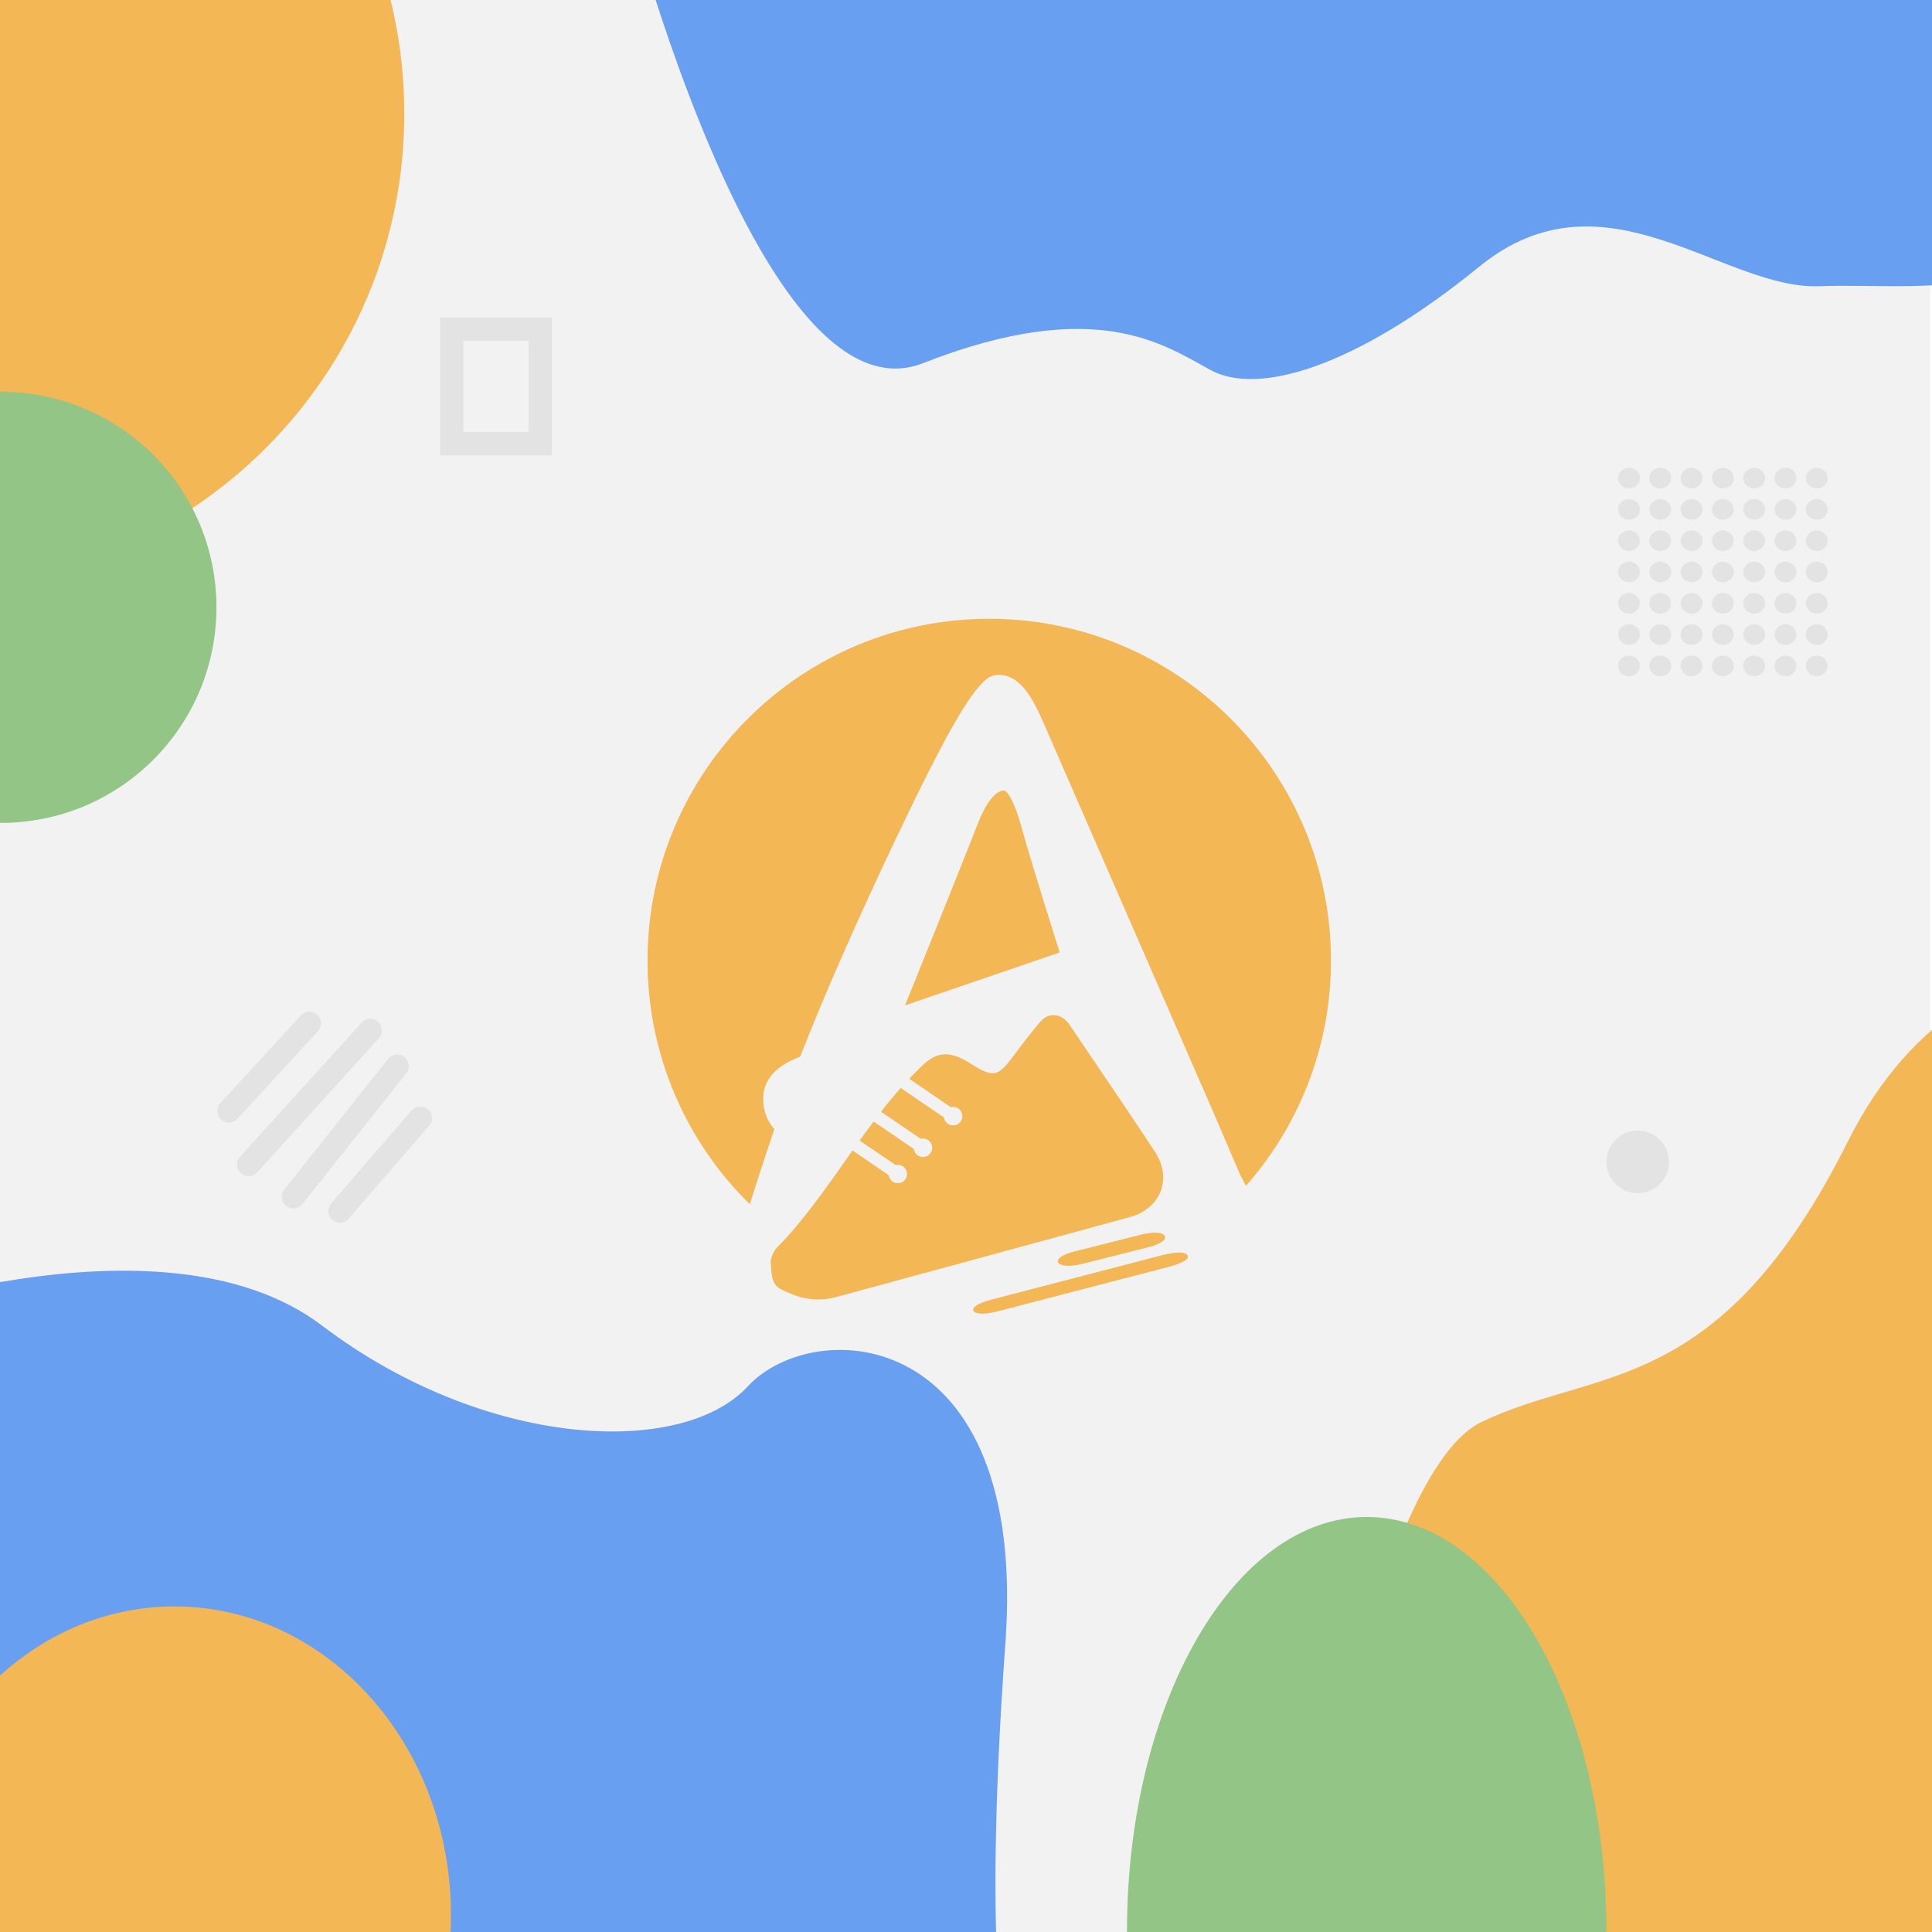
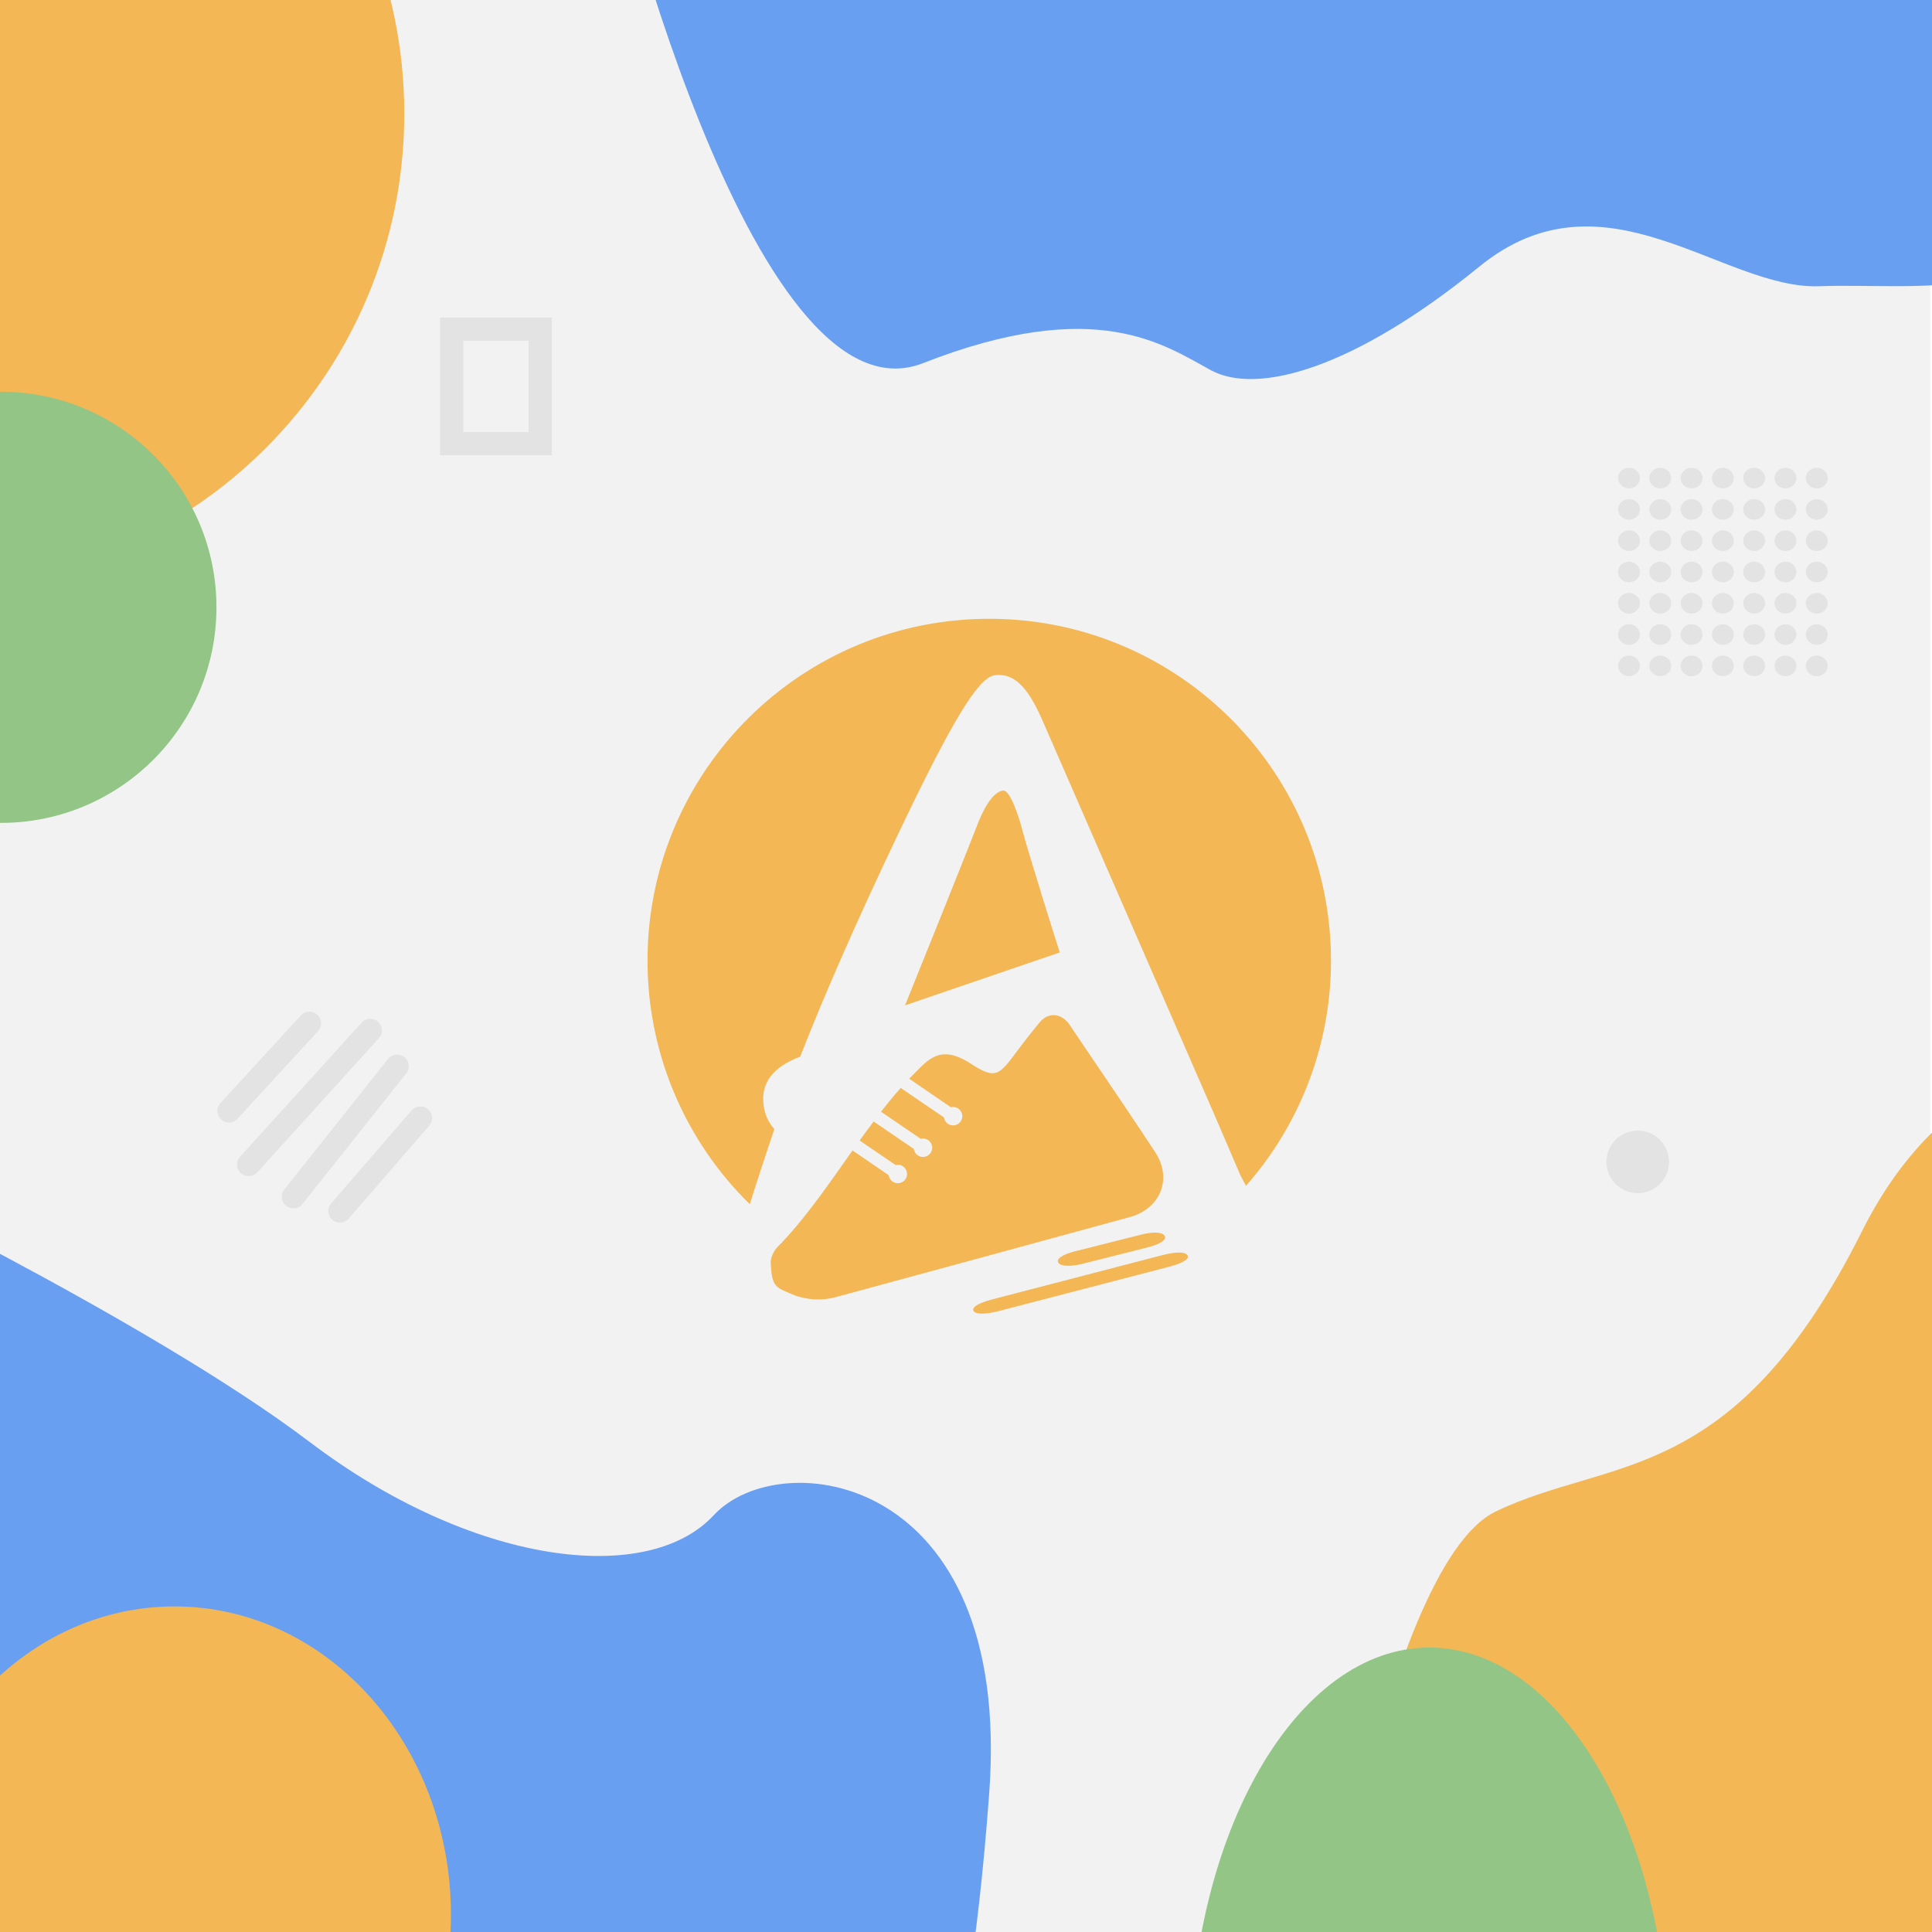
<svg xmlns="http://www.w3.org/2000/svg" viewBox="0 0 1080 1080">
  <defs>
    <style>.a{fill:#f2f2f2;}.b,.f{fill:none;stroke:#e3e3e3;stroke-width:13px;}.b{stroke-linecap:round;stroke-linejoin:round;}.c{fill:#f3b755;}.d{fill:#699ff1;}.e{fill:#93c586;}.f{stroke-miterlimit:10;}.g{fill:#e3e3e3;}</style>
  </defs>
  <rect class="a" width="1079" height="1080" />
  <line class="b" x1="222" y1="596" x2="164" y2="669" />
  <line class="b" x1="235" y1="625" x2="190" y2="677" />
-   <path class="c" d="M1255,540s-150-46-222,98S892,764,828,795s-108,309-102,344,373,345,373,345l338-50Z" />
+   <path class="c" d="M1263,590s-150-46-222,98S900,814,836,845s-108,309-102,344,373,345,373,345l338-50Z" />
  <path class="c" d="M744,533.41C742,427.94,655,344,549.51,345.94S360.11,434.92,362,540.4a190.34,190.34,0,0,0,57.16,132.77q5.51-17.76,13.72-42a24,24,0,0,1-6-13.23q-2.58-18.65,20.42-27.24,20.79-53.1,54.07-123c30.21-63.5,45.27-88.93,54.64-90.22,12.75-1.77,20.33,10.43,27.35,26.67l94.35,216.34,15.7,36.56q1.68,3.09,3.09,5.83A190.28,190.28,0,0,0,744,533.41Z" />
  <path class="c" d="M643.63,673.69c7.7-7.49,9.07-19.1,2.11-29.68-11-16.71-22.21-33.32-33.47-49.9-1.2-1.77-2.41-3.54-3.61-5.32Q603.32,580.94,598,573c-4.63-6.81-11.89-7.41-16.8-1.51-4.38,5.26-8.6,10.67-12.68,16.14-10.21,13.7-11.92,16-26.21,6.75-16.75-10.78-23.44-2.09-31.91,6.43L508.22,603l18.72,12.82,4.58,3.12a5.16,5.16,0,1,1-3.75,6.26,4,4,0,0,1-.11-.58l-8.84-6-15.31-10.45c-3.77,4.23-7.43,8.69-11,13.3l6.05,4.13,16.12,11a5.09,5.09,0,0,1,4.14.71,5.16,5.16,0,1,1-8,4.94l-20.34-13.88-2.14-1.43c-.71,1-1.46,2-2.19,3L484,632.77q-1.74,2.37-3.45,4.79l1.86,1.27,18.24,12.44a5.16,5.16,0,1,1-3.76,6.26c0-.2-.08-.39-.11-.59l-16.3-11.16-3.91-2.66c-11.79,16.66-23.41,33.68-36.31,48-1.8,2-3.63,3.92-5.49,5.8-2.27,2.3-4.13,6.19-3.94,9.32.8,13.46,2.35,13.34,14.08,18.11a40.83,40.83,0,0,0,9.59,1.94A38.11,38.11,0,0,0,467.57,725l25.2-6.84q69.45-18.84,138.83-37.81A27.48,27.48,0,0,0,643.63,673.69Z" />
  <path class="c" d="M600.52,699.59c-6.75,1.74-10.17,4.21-8.9,6.25s6.53,2.33,13.21.72c6.2-1.52,12.36-3.11,18.55-4.68,6.38-1.62,12.8-3.18,19.14-4.86,6.54-1.72,9.9-4.28,8.48-6.28s-6.42-2.24-12.79-.65Q619.31,694.79,600.52,699.59Z" />
  <path class="c" d="M649.67,701.65l-.39.1-94.57,24.61c-1.86.48-3.49,1-4.88,1.5-4.45,1.65-6.49,3.41-5.62,4.94,1.16,2,6.47,2.06,14.27.05q20-5.18,39.9-10.38l6.14-1.59,1.25-.33,47.28-12.3c8.29-2.14,12.13-4.55,10.71-6.59S657.3,699.72,649.67,701.65Z" />
  <path class="c" d="M589.12,533.55l3.29-1.13s-16.73-52.56-21.56-70.73c-1.07-4-6.11-20.4-10.21-19.77-6.3,1-11.47,11.86-14.16,18.78C536.49,486.43,505.92,562,505.92,562l5.64-1.93Z" />
  <path class="d" d="M339-100c0,7,80,341,177,303s135-10,161,4,80-1,150-58,136,13,190,11,132,12,141-56S1374-91,1374-91Z" />
  <circle class="c" cx="-38.5" cy="63.5" r="264.5" />
  <circle class="e" cx="0.5" cy="339.5" r="120.5" />
  <rect class="f" x="252.5" y="184" width="49.5" height="64" />
-   <path class="d" d="M-92,741s181-69,272,0,201,74,238,34,157-35,144,144,1,229,1,229l-806,47Z" />
-   <ellipse class="e" cx="764" cy="1079.5" rx="134" ry="231.5" />
+   <path class="d" d="M-102,649S82,737,173,806s189,81,226,41,167-24,154,155-43,223-43,223l-806,47Z" />
+   <ellipse class="e" cx="799" cy="1152.5" rx="134" ry="231.5" />
  <ellipse class="c" cx="97.53" cy="1070.5" rx="154.56" ry="172.5" />
  <line class="b" x1="173" y1="572" x2="128" y2="621" />
  <line class="b" x1="207" y1="576" x2="139" y2="651" />
  <circle class="g" cx="915.5" cy="649.5" r="17.5" />
  <ellipse class="g" cx="910.62" cy="267.27" rx="6.12" ry="5.77" />
  <ellipse class="g" cx="928.11" cy="267.27" rx="6.12" ry="5.77" />
  <ellipse class="g" cx="945.61" cy="267.27" rx="6.12" ry="5.77" />
  <ellipse class="g" cx="963.1" cy="267.27" rx="6.12" ry="5.77" />
  <ellipse class="g" cx="980.59" cy="267.27" rx="6.12" ry="5.77" />
  <ellipse class="g" cx="998.08" cy="267.27" rx="6.12" ry="5.77" />
  <ellipse class="g" cx="1015.58" cy="267.27" rx="6.12" ry="5.77" />
  <ellipse class="g" cx="910.62" cy="284.77" rx="6.12" ry="5.77" />
  <ellipse class="g" cx="928.11" cy="284.77" rx="6.12" ry="5.77" />
  <ellipse class="g" cx="945.61" cy="284.77" rx="6.12" ry="5.77" />
  <ellipse class="g" cx="963.1" cy="284.77" rx="6.12" ry="5.77" />
  <ellipse class="g" cx="980.59" cy="284.77" rx="6.12" ry="5.77" />
  <ellipse class="g" cx="998.08" cy="284.77" rx="6.12" ry="5.77" />
  <ellipse class="g" cx="1015.58" cy="284.77" rx="6.12" ry="5.77" />
  <ellipse class="g" cx="910.62" cy="302.26" rx="6.12" ry="5.77" />
  <ellipse class="g" cx="928.11" cy="302.26" rx="6.12" ry="5.77" />
  <ellipse class="g" cx="945.61" cy="302.26" rx="6.12" ry="5.77" />
  <ellipse class="g" cx="963.1" cy="302.26" rx="6.12" ry="5.77" />
  <ellipse class="g" cx="980.59" cy="302.26" rx="6.12" ry="5.77" />
  <ellipse class="g" cx="998.08" cy="302.26" rx="6.12" ry="5.77" />
  <ellipse class="g" cx="1015.58" cy="302.26" rx="6.12" ry="5.77" />
  <ellipse class="g" cx="910.62" cy="319.75" rx="6.12" ry="5.77" />
  <ellipse class="g" cx="928.11" cy="319.75" rx="6.12" ry="5.77" />
  <ellipse class="g" cx="945.61" cy="319.75" rx="6.12" ry="5.77" />
  <ellipse class="g" cx="963.1" cy="319.75" rx="6.12" ry="5.77" />
  <ellipse class="g" cx="980.59" cy="319.75" rx="6.12" ry="5.77" />
  <ellipse class="g" cx="998.08" cy="319.75" rx="6.12" ry="5.77" />
  <ellipse class="g" cx="1015.58" cy="319.75" rx="6.12" ry="5.77" />
  <ellipse class="g" cx="910.62" cy="337.24" rx="6.12" ry="5.77" />
  <ellipse class="g" cx="928.11" cy="337.24" rx="6.12" ry="5.77" />
  <ellipse class="g" cx="945.61" cy="337.24" rx="6.12" ry="5.77" />
  <ellipse class="g" cx="963.1" cy="337.24" rx="6.12" ry="5.77" />
  <ellipse class="g" cx="980.59" cy="337.24" rx="6.12" ry="5.77" />
  <ellipse class="g" cx="998.08" cy="337.24" rx="6.12" ry="5.77" />
  <ellipse class="g" cx="1015.58" cy="337.24" rx="6.12" ry="5.77" />
  <ellipse class="g" cx="910.62" cy="354.73" rx="6.12" ry="5.77" />
  <ellipse class="g" cx="928.11" cy="354.73" rx="6.12" ry="5.77" />
  <ellipse class="g" cx="945.61" cy="354.73" rx="6.12" ry="5.77" />
  <ellipse class="g" cx="963.1" cy="354.73" rx="6.12" ry="5.77" />
  <ellipse class="g" cx="980.59" cy="354.73" rx="6.12" ry="5.77" />
  <ellipse class="g" cx="998.08" cy="354.73" rx="6.12" ry="5.77" />
  <ellipse class="g" cx="1015.58" cy="354.73" rx="6.12" ry="5.77" />
  <ellipse class="g" cx="910.62" cy="372.23" rx="6.12" ry="5.77" />
  <ellipse class="g" cx="928.11" cy="372.23" rx="6.12" ry="5.77" />
  <ellipse class="g" cx="945.61" cy="372.23" rx="6.12" ry="5.77" />
  <ellipse class="g" cx="963.1" cy="372.23" rx="6.12" ry="5.77" />
  <ellipse class="g" cx="980.59" cy="372.23" rx="6.12" ry="5.77" />
  <ellipse class="g" cx="998.08" cy="372.23" rx="6.12" ry="5.77" />
  <ellipse class="g" cx="1015.58" cy="372.23" rx="6.12" ry="5.77" />
</svg>
